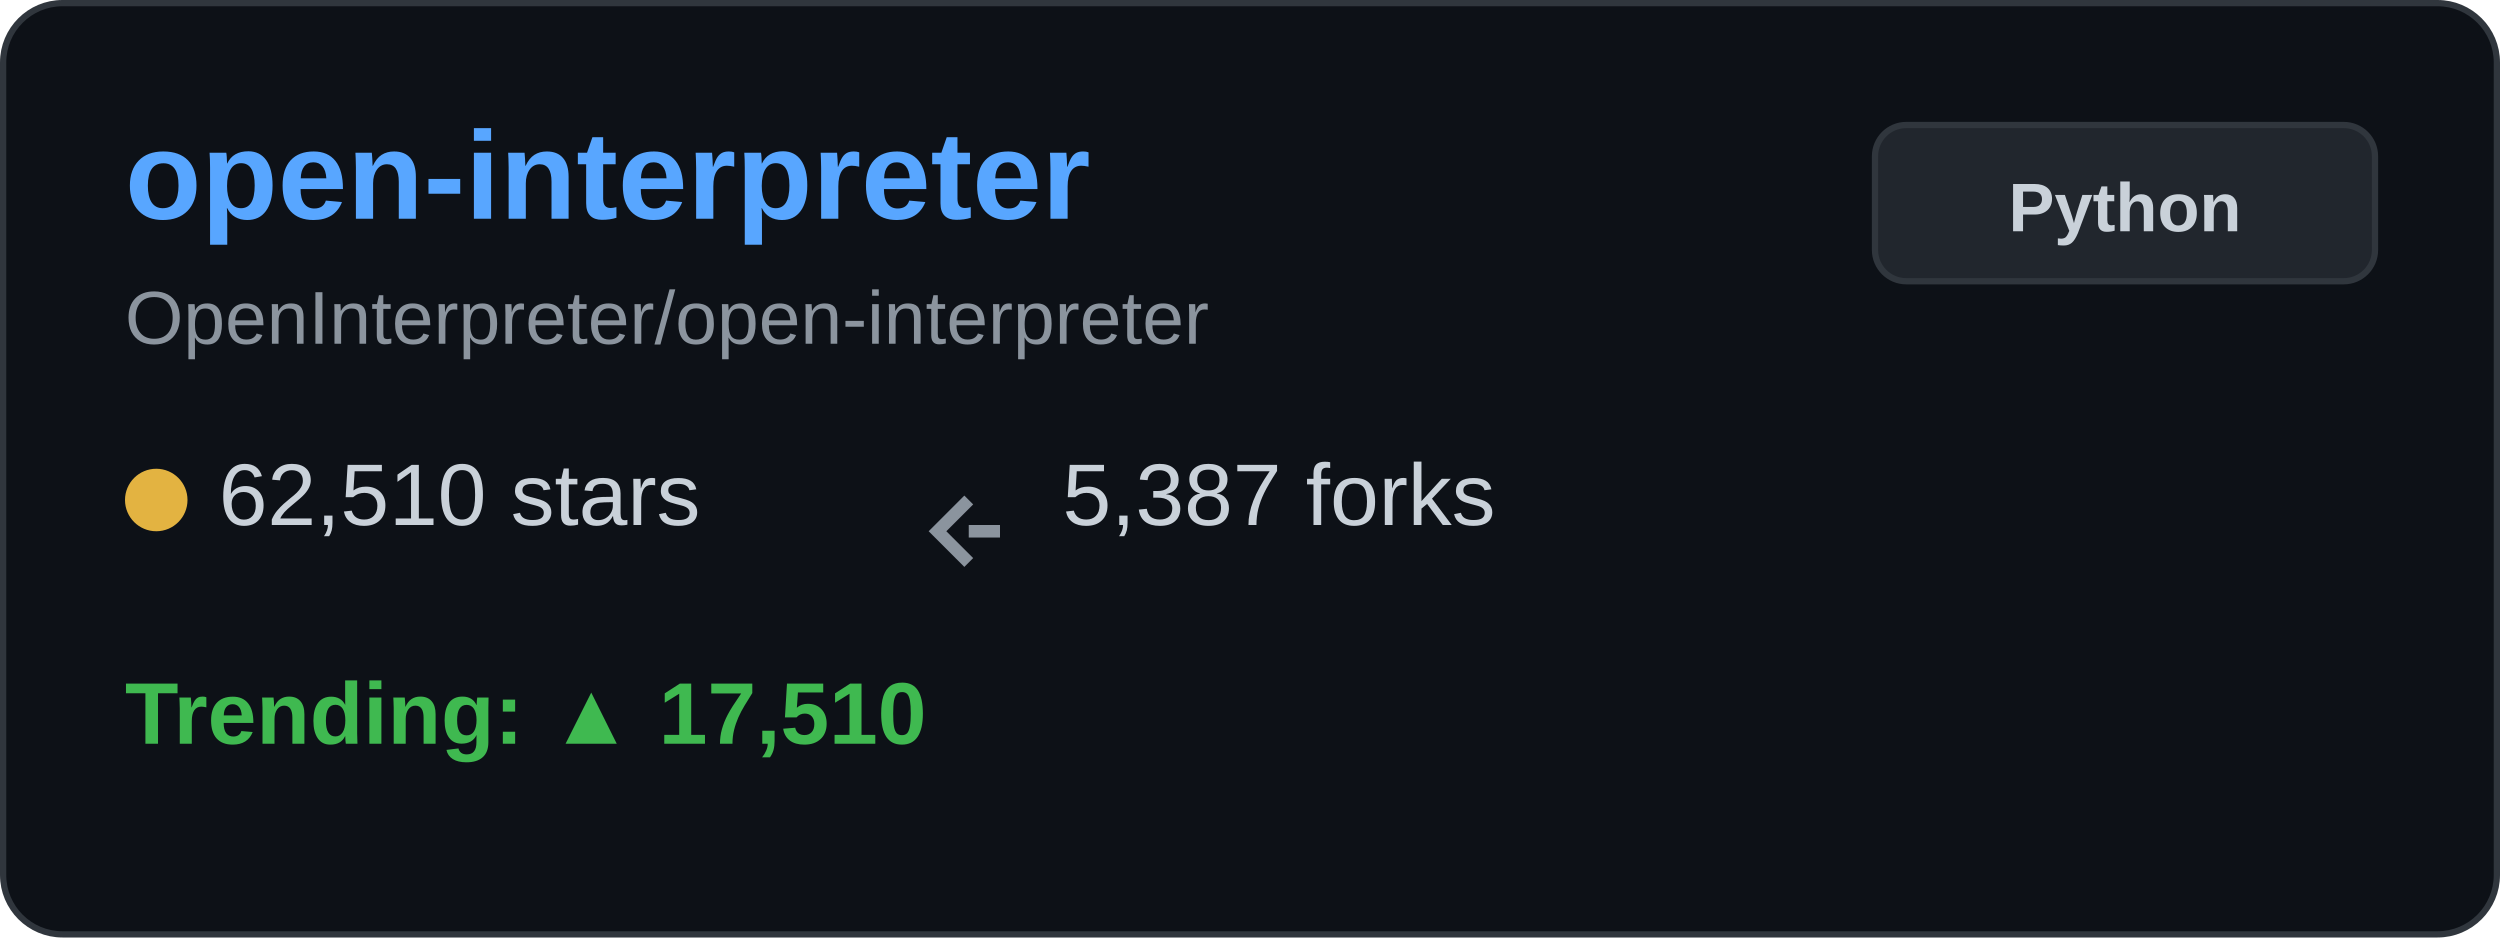
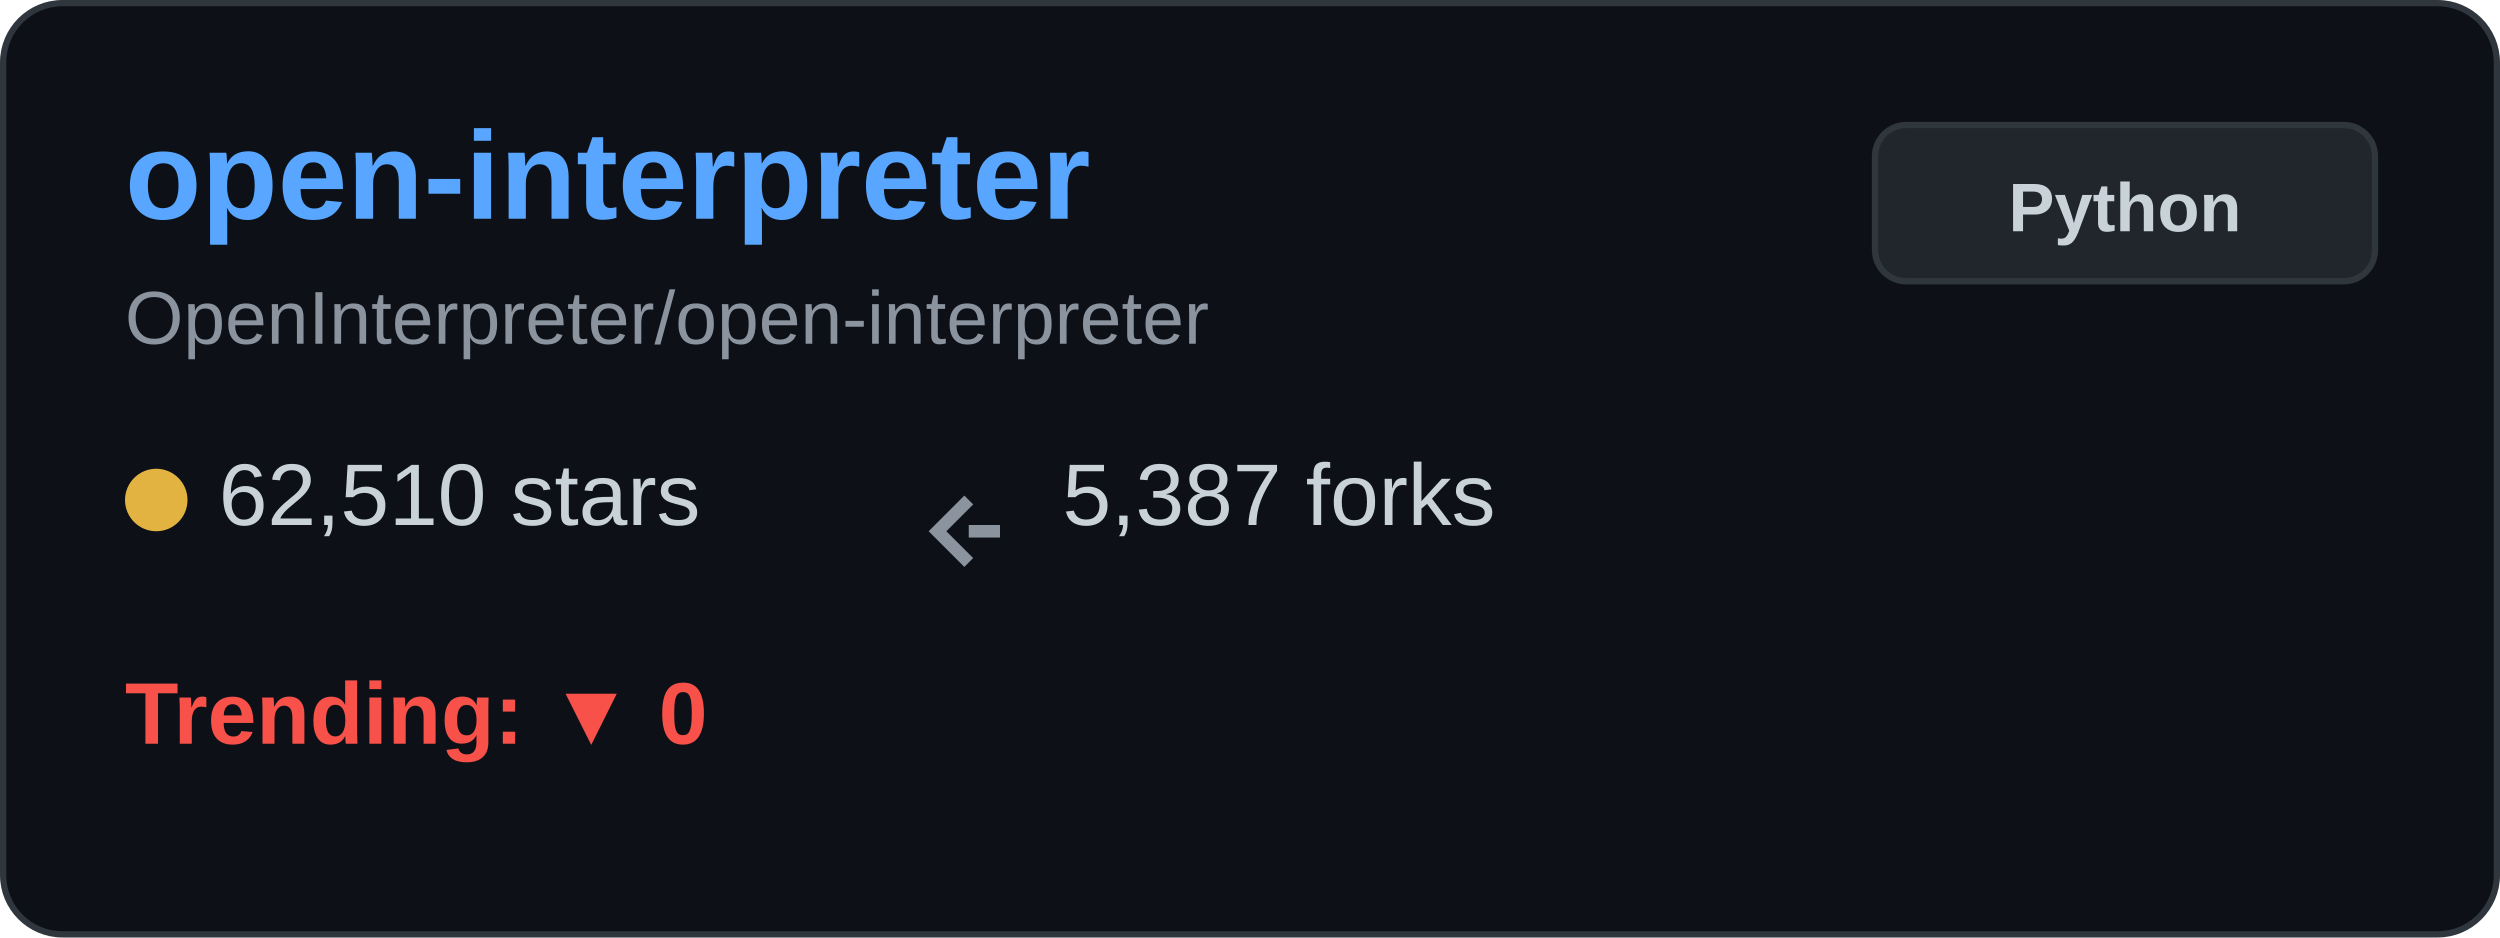
<svg xmlns="http://www.w3.org/2000/svg" width="400" height="150" viewBox="0 0 400 150" fill="none">
  <rect x="0.5" y="0.5" width="399" height="149" rx="9.5" fill="#0d1117" stroke="#30363d" />
  <text x="20" y="35" font-family="Arial, sans-serif" font-size="20" font-weight="bold" fill="#58a6ff">open-interpreter</text>
  <text x="20" y="55" font-family="Arial, sans-serif" font-size="12" fill="#8b949e">OpenInterpreter/open-interpreter</text>
  <g transform="translate(20, 80)">
    <circle cx="5" cy="0" r="5" fill="#e3b341" />
    <text x="15" y="4" font-family="Arial, sans-serif" font-size="14" fill="#c9d1d9">62,510 stars</text>
  </g>
  <g transform="translate(150, 80)">
    <path d="M5 0 L0 5 L5 10 M5 5 L10 5" stroke="#8b949e" stroke-width="2" fill="none" />
    <text x="20" y="4" font-family="Arial, sans-serif" font-size="14" fill="#c9d1d9">5,387 forks</text>
  </g>
  <g transform="translate(20, 115)">
-     <text x="0" y="4" font-family="Arial, sans-serif" font-size="14" font-weight="bold" fill="#3fb950">Trending: ▲ 17,510</text>
+     <text x="0" y="4" font-family="Arial, sans-serif" font-size="14" font-weight="bold" fill="#f85149">Trending: ▼ 0</text>
  </g>
  <rect x="300" y="20" width="80" height="25" rx="5" fill="#21262d" stroke="#30363d" />
  <text x="340" y="37" font-family="Arial, sans-serif" font-size="11" font-weight="bold" fill="#c9d1d9" text-anchor="middle">Python</text>
</svg>
